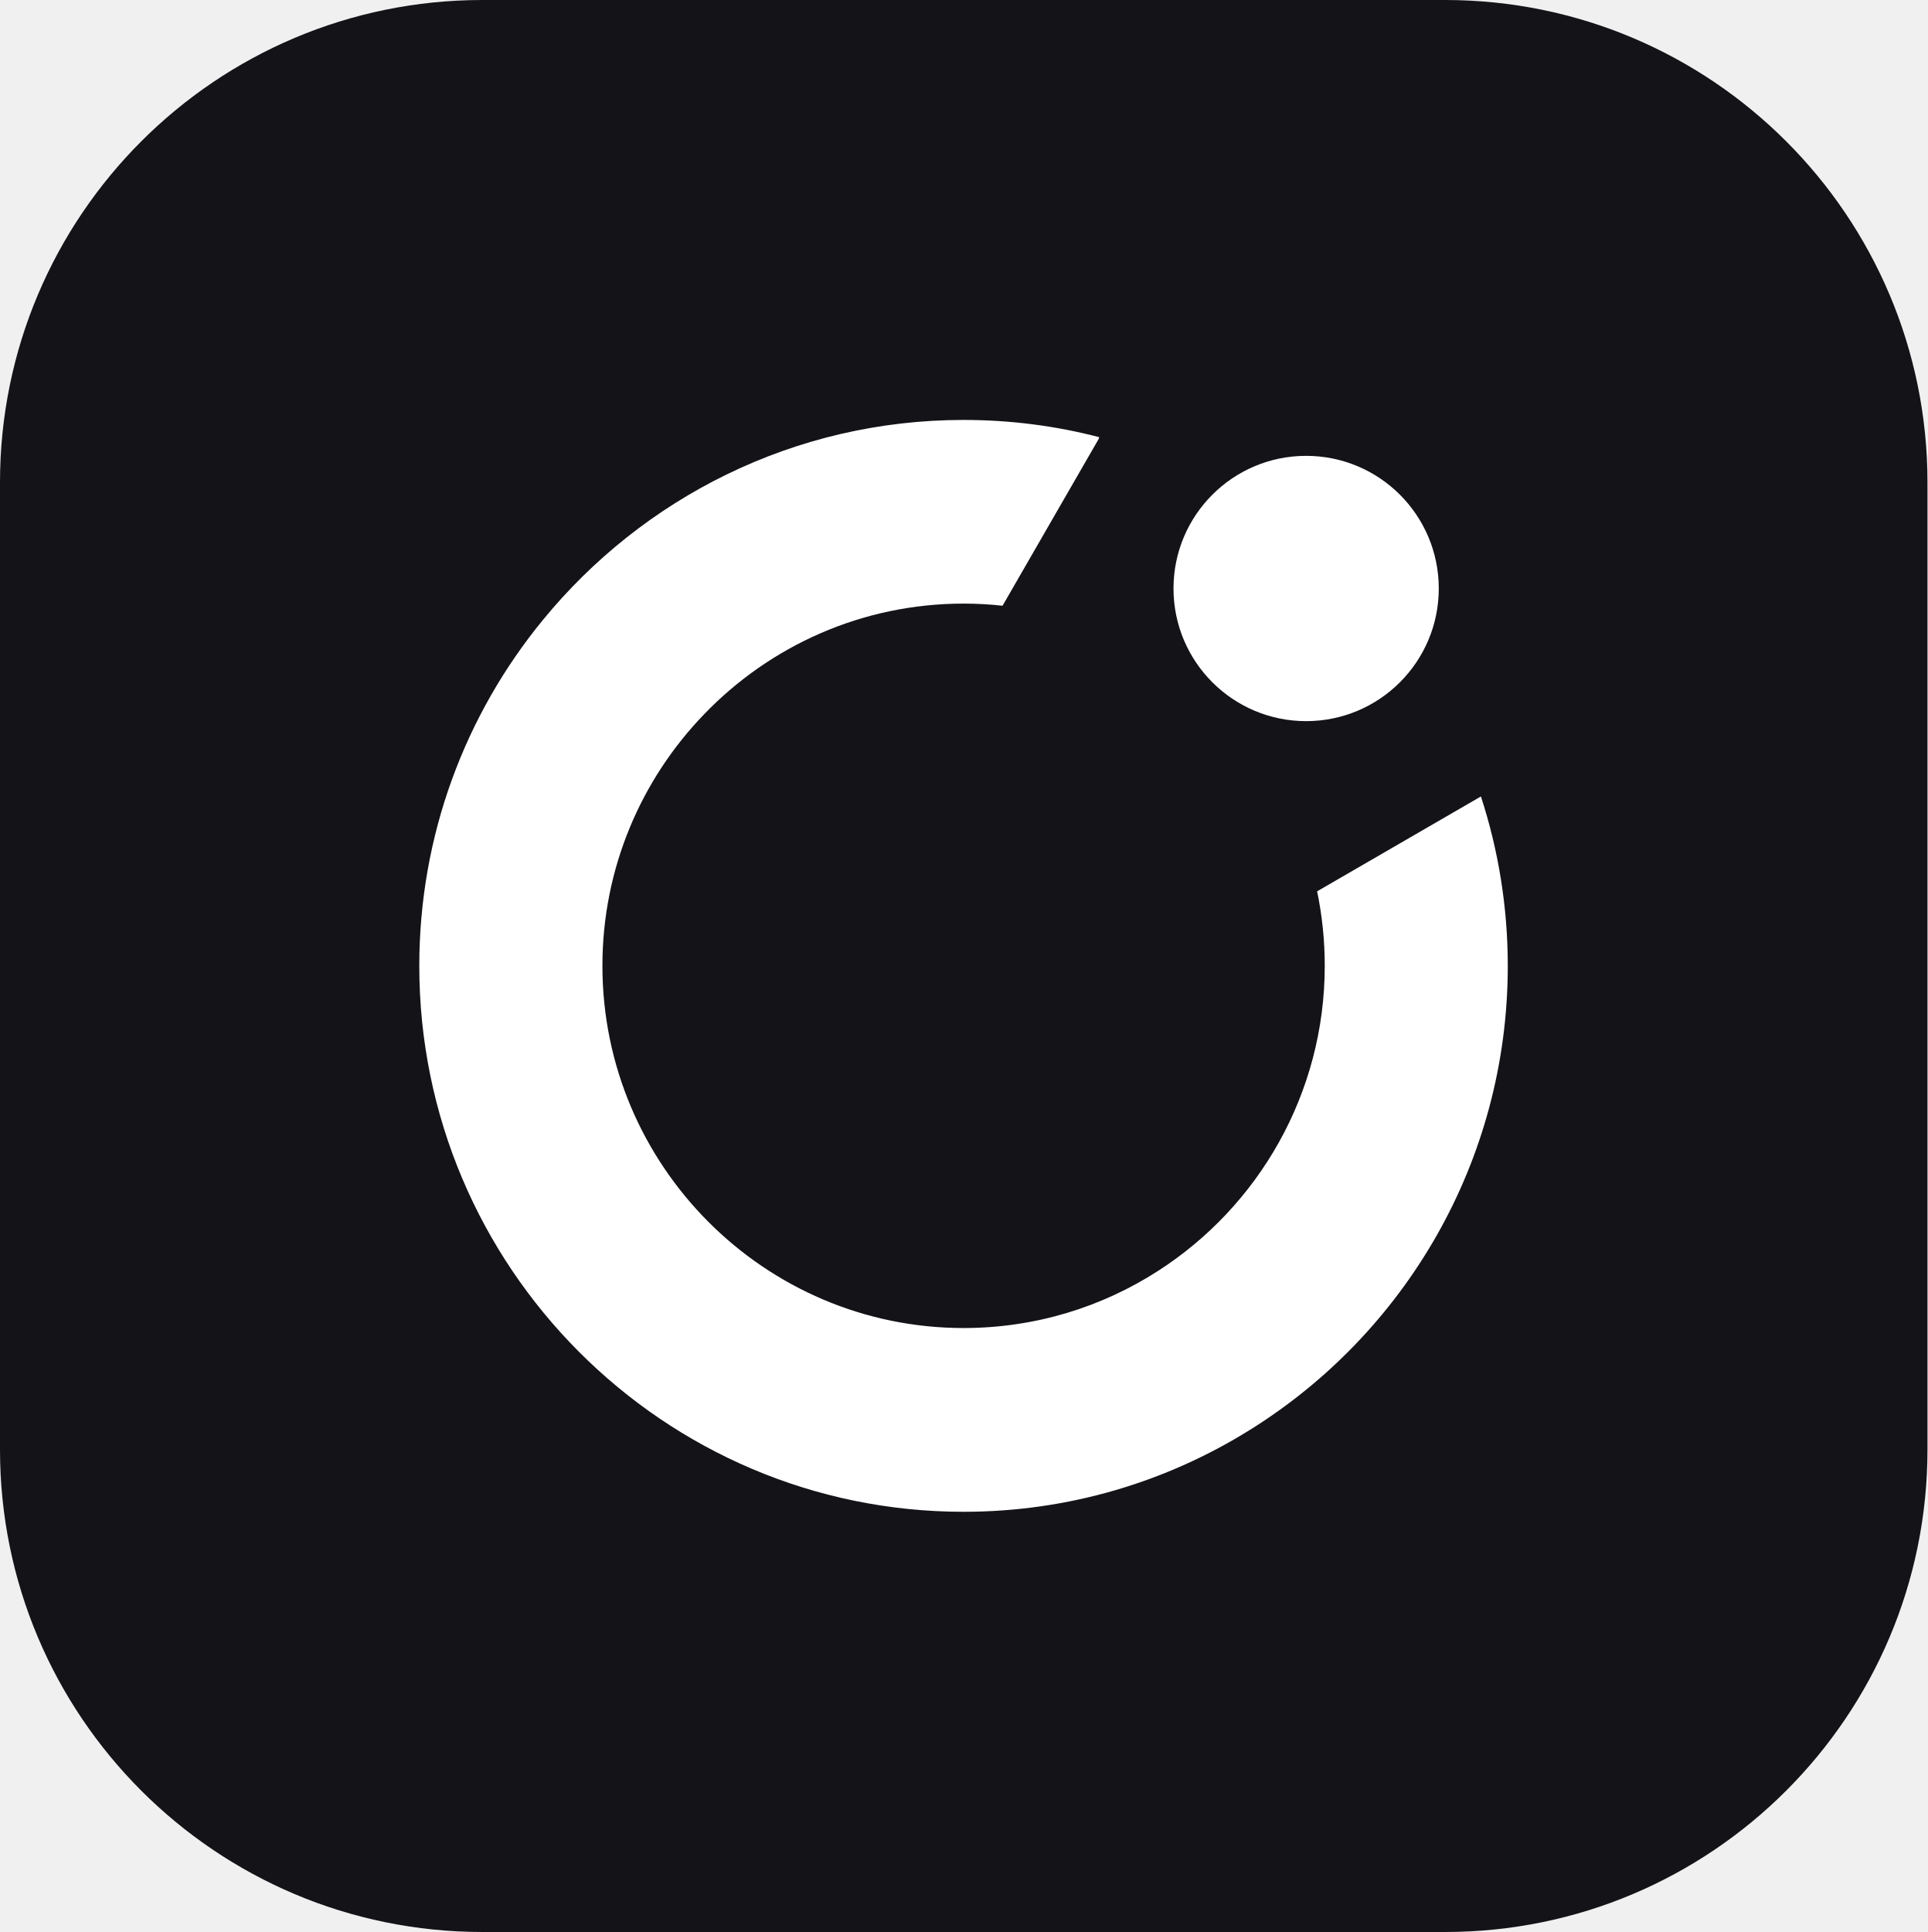
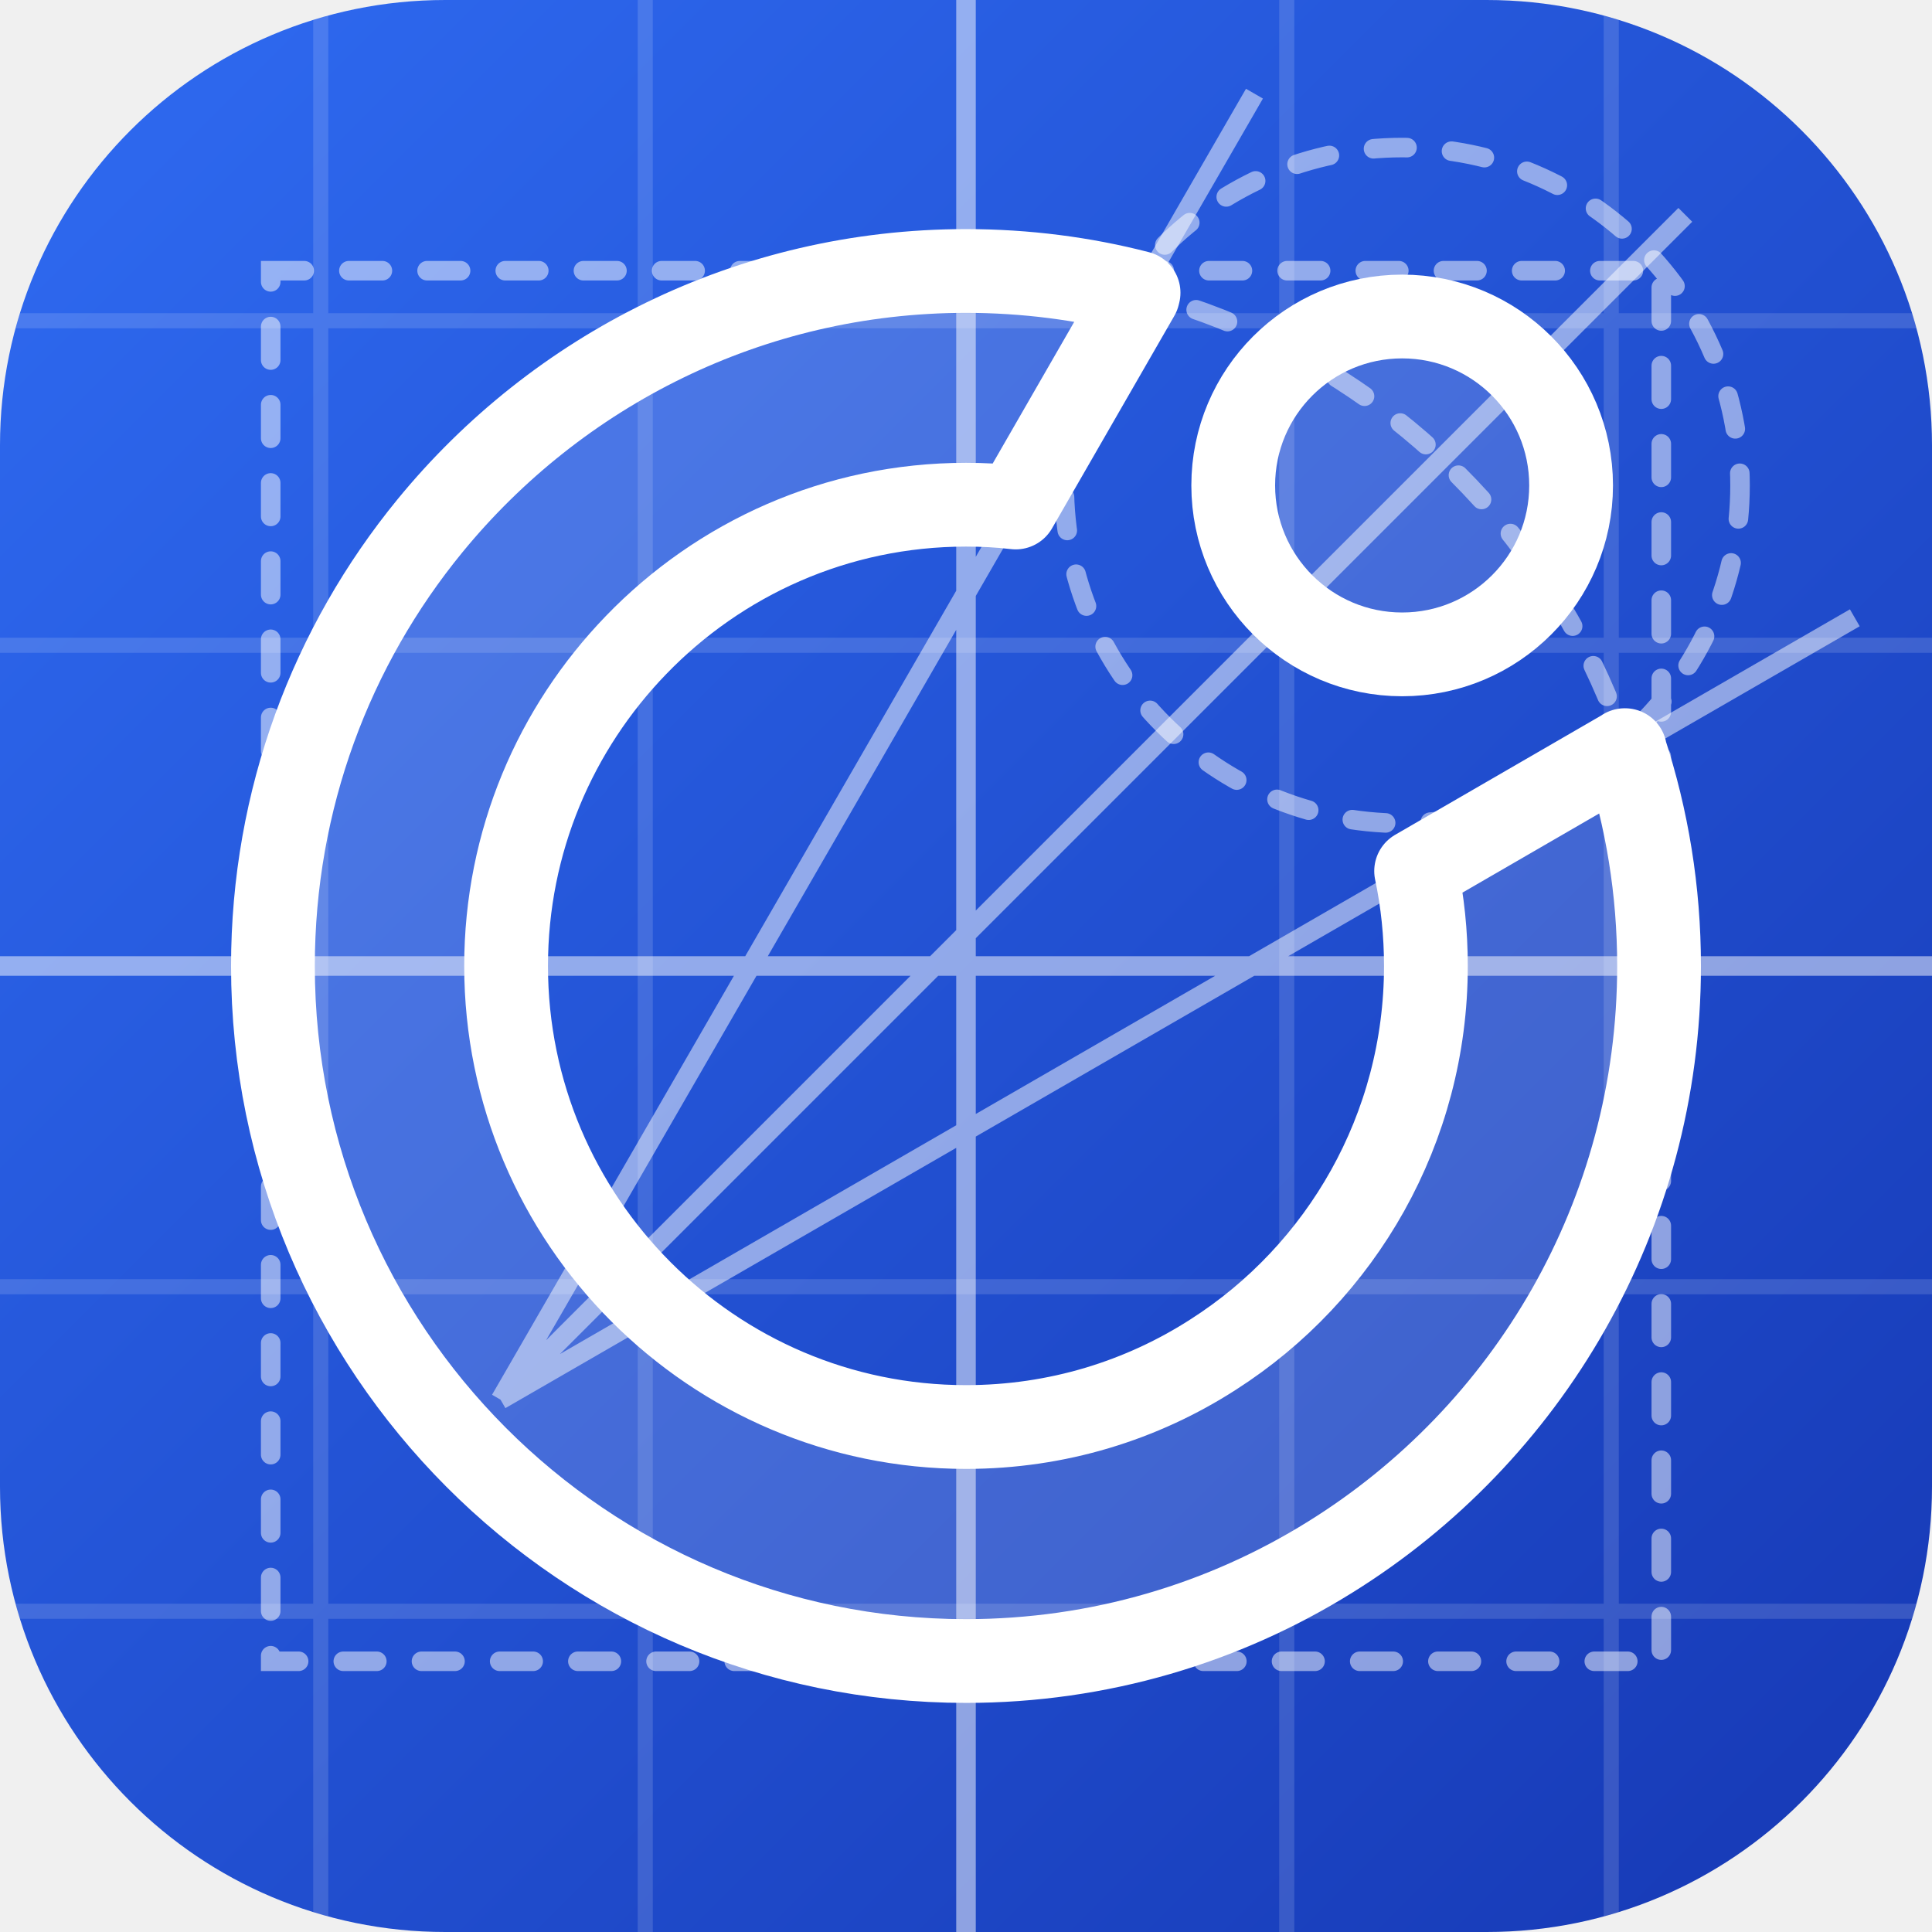
- <svg xmlns="http://www.w3.org/2000/svg" viewBox="0 0 879 881">
+ <svg xmlns="http://www.w3.org/2000/svg" viewBox="-256 -256 512 512">
  <defs>
-     <radialGradient id="backdrop" cx="0" cy="0" r="1" gradientTransform="translate(613 211) rotate(135) scale(745)">
-       <stop stop-color="#29272F" />
-       <stop offset="1" stop-color="#111015" />
-     </radialGradient>
+     <linearGradient id="eon-bpi-bg" x1="0" y1="0" x2="1" y2="1">
+       <stop offset="0" stop-color="#2F6BF2" />
+       <stop offset="1" stop-color="#1638B4" />
+     </linearGradient>
+     <clipPath id="eon-bpi-clip">
+       <rect x="-256" y="-256" width="512" height="512" rx="118" />
+     </clipPath>
  </defs>
-   <rect width="879" height="881" rx="220" fill="url(#backdrop)" />
-   <path d="M767.23 333.07L663.354 393.233C666.512 408.419 668.187 424.251 668.187 440.406C668.187 521.442 626.044 592.913 562.508 633.689C526.938 656.565 484.73 669.812 439.43 669.812C313.323 669.812 210.672 566.87 210.672 440.406C210.672 378.499 235.288 322.214 275.24 280.921C316.803 237.818 375.055 211 439.43 211C447.742 211 455.99 211.453 464.11 212.357L525.004 106.701L525.327 105.603C497.876 98.43 469.007 94.682 439.43 94.682C332.075 94.682 236.061 144.182 172.782 221.598C123.937 281.244 94.682 357.497 94.682 440.471C94.682 631.104 249.335 786.195 439.43 786.195C505.802 786.195 567.856 767.261 620.503 734.498C718.707 673.496 784.113 564.479 784.113 440.471C784.113 402.991 778.12 366.932 767.101 333.135L767.23 333.07Z" fill="#FFFFFF" transform="translate(439.43 440.44) scale(.72) translate(-439.43 -440.44)" />
-   <circle cx="595.645" cy="268.357" r="60.486" fill="#FFFFFF" />
+   <rect x="-256" y="-256" width="512" height="512" rx="118" fill="url(#eon-bpi-bg)" />
+   <g clip-path="url(#eon-bpi-clip)" fill="none" stroke="#fff">
+     <path stroke-opacity=".14" stroke-width="4" d="M-171 -256V256M-85 -256V256M85 -256V256M171 -256V256M-256 -171H256M-256 -85H256M-256 85H256M-256 171H256" />
+     <g transform="scale(.74)">
+       <path stroke-opacity=".5" stroke-width="7" d="M-346 0H346M0 -346V346M-166.7 155.3L318.3 -124.7M-166.7 155.3L257.6 -269M-166.7 155.3L103.3 -312.4" />
+       <path stroke-opacity=".5" stroke-width="7" stroke-dasharray="12 16" stroke-linecap="round" d="M-249 -249h498v498h-498ZM0 -249A249 249 0 0 1 249 0M277.2 -172.1A121 121 0 1 1 35.2 -172.1A121 121 0 1 1 277.2 -172.1" />
+       <g fill="#fff" fill-opacity=".16" stroke-width="30" stroke-linejoin="round">
+         <path d="M 236.0 -77.3 L 161.2 -34.0 C 163.5 -23.1 164.7 -11.7 164.7 -0.0 C 164.7 58.3 134.4 109.8 88.6 139.1 C 63.0 155.6 32.6 165.1 0.0 165.1 C -90.8 165.1 -164.7 91.0 -164.7 -0.0 C -164.7 -44.6 -147.0 -85.1 -118.2 -114.9 C -88.3 -145.9 -46.4 -165.2 0.0 -165.2 C 6.0 -165.2 11.9 -164.9 17.8 -164.2 L 61.6 -240.3 L 61.8 -241.1 C 42.1 -246.2 21.3 -248.9 0.0 -248.9 C -77.3 -248.9 -146.4 -213.3 -192.0 -157.6 C -227.2 -114.6 -248.2 -59.7 -248.2 0.0 C -248.2 137.3 -136.9 248.9 0.0 248.9 C 47.8 248.9 92.5 235.3 130.4 211.7 C 201.1 167.8 248.2 89.3 248.2 0.0 C 248.2 -27.0 243.9 -52.9 235.9 -77.3 L 236.0 -77.3Z" />
+         <circle cx="156.2" cy="-172.1" r="60.5" />
+       </g>
+     </g>
+   </g>
</svg>
